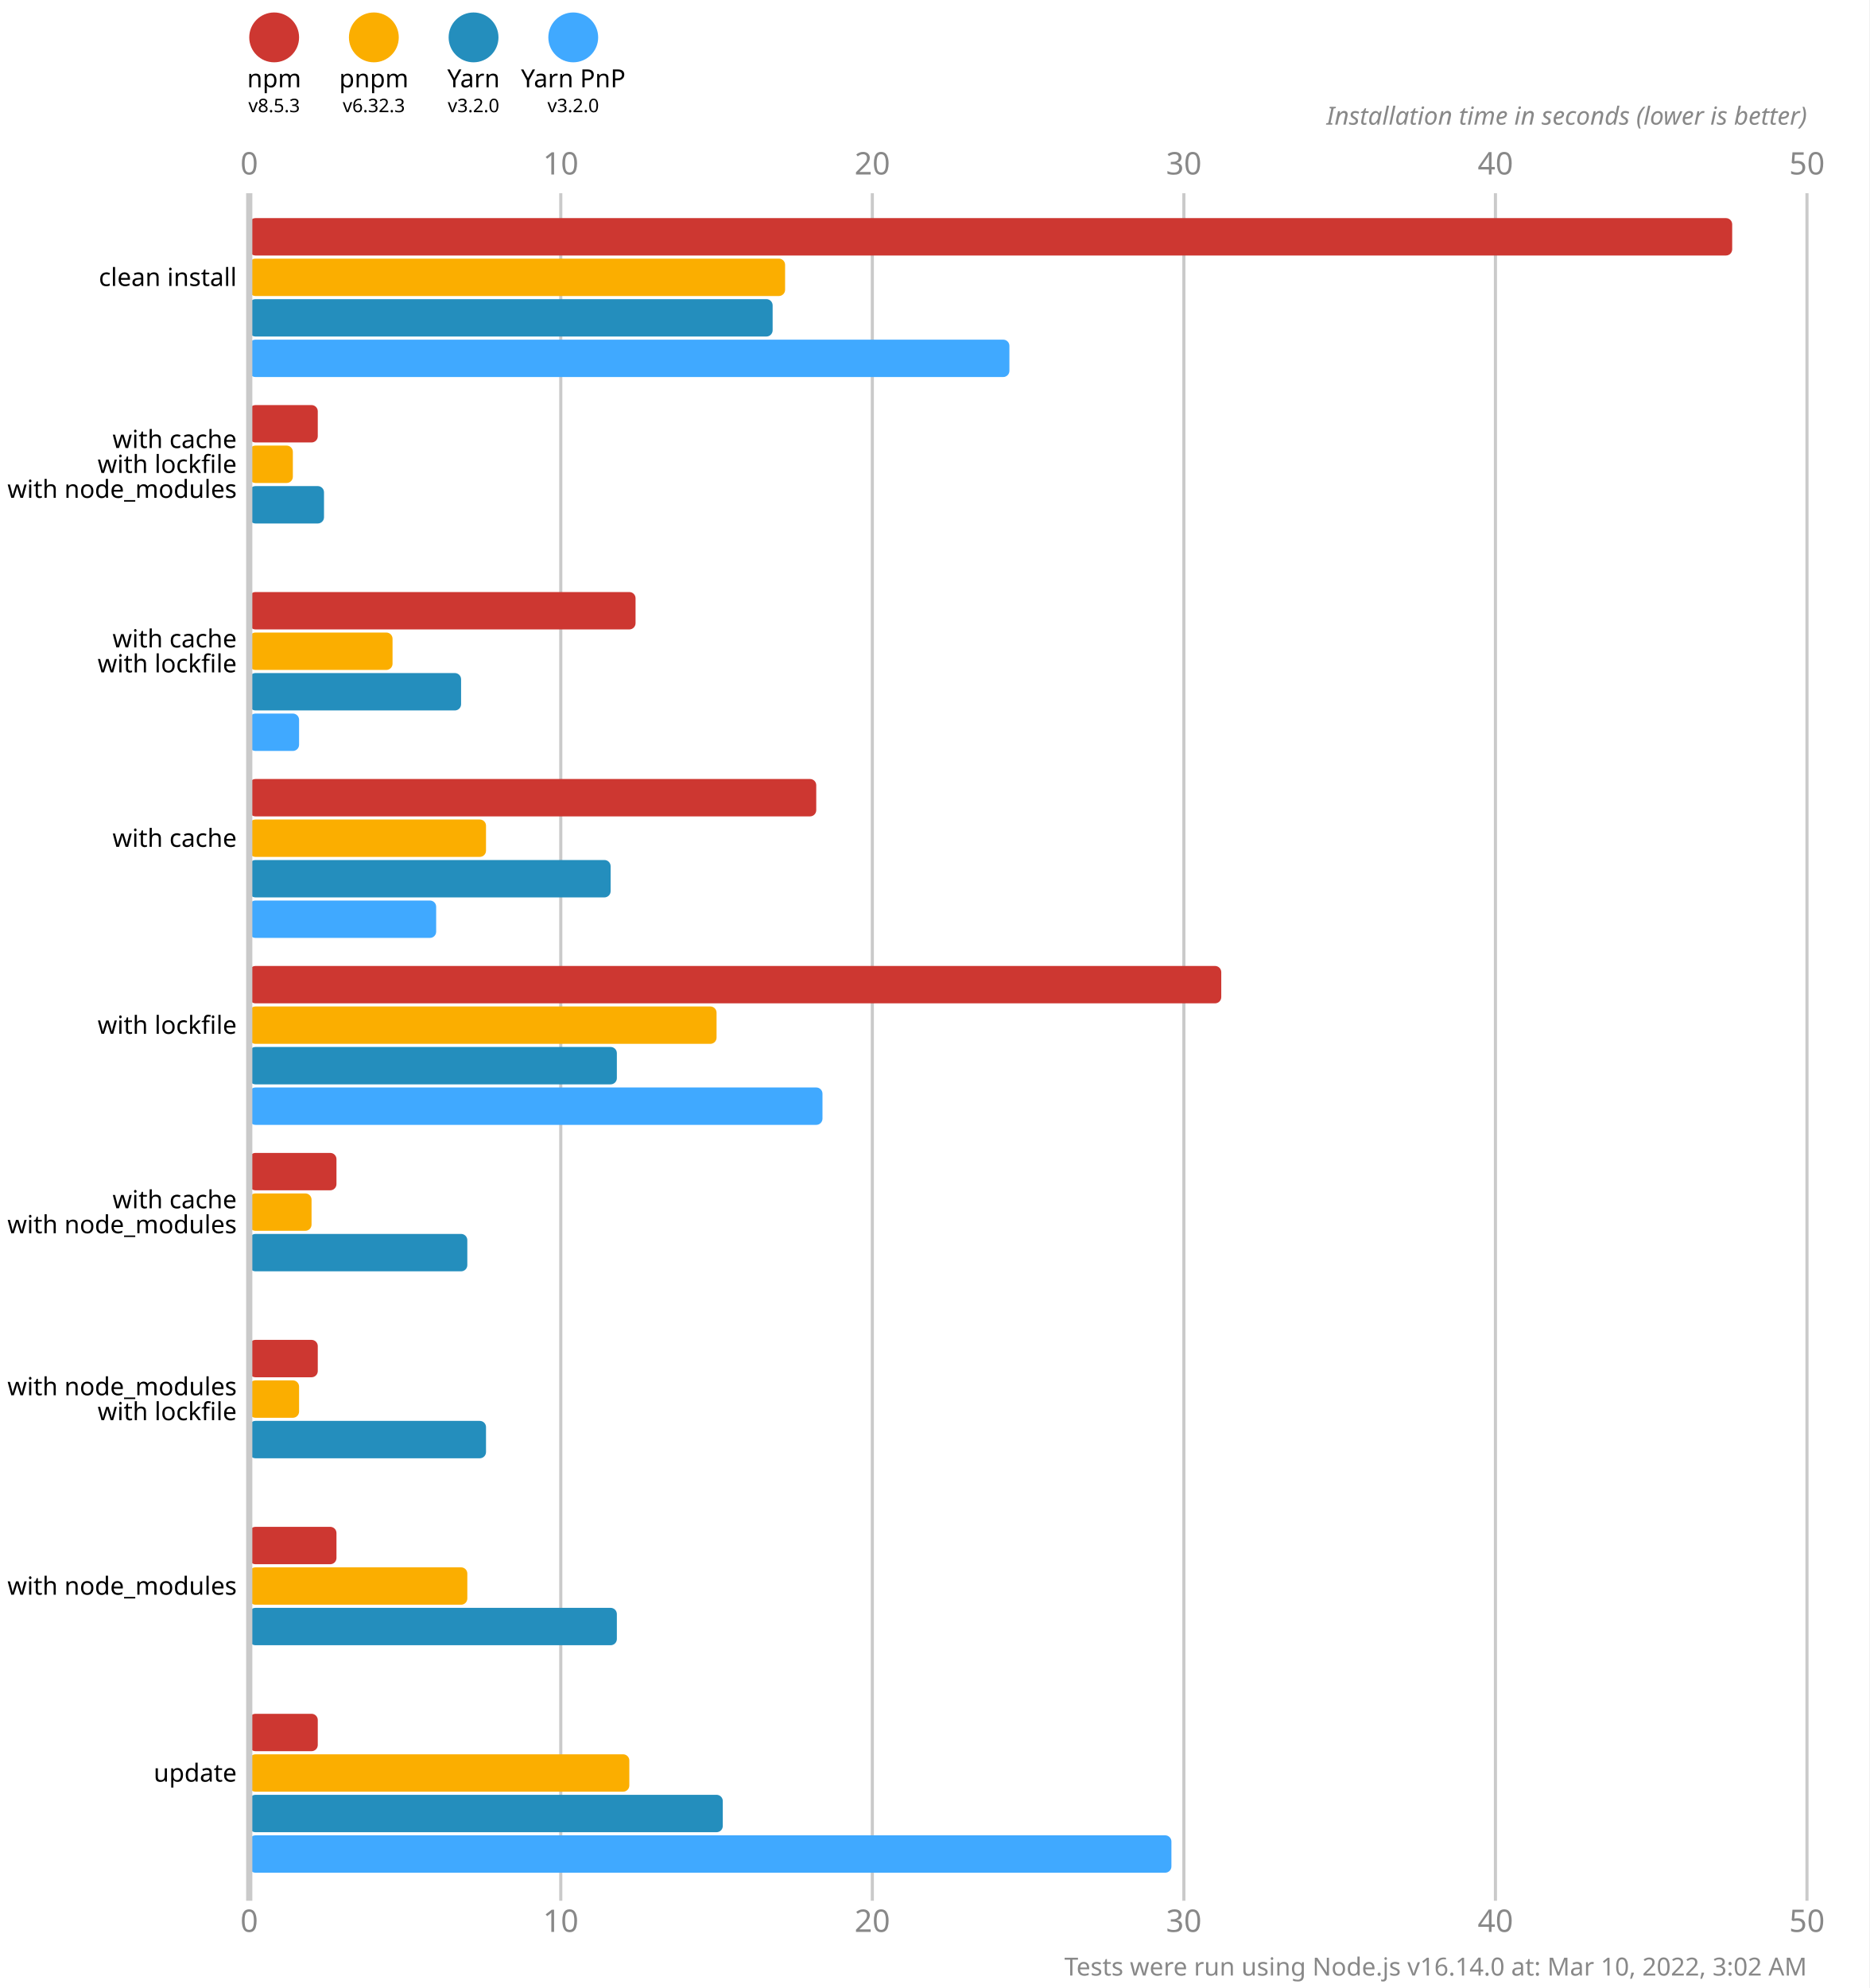
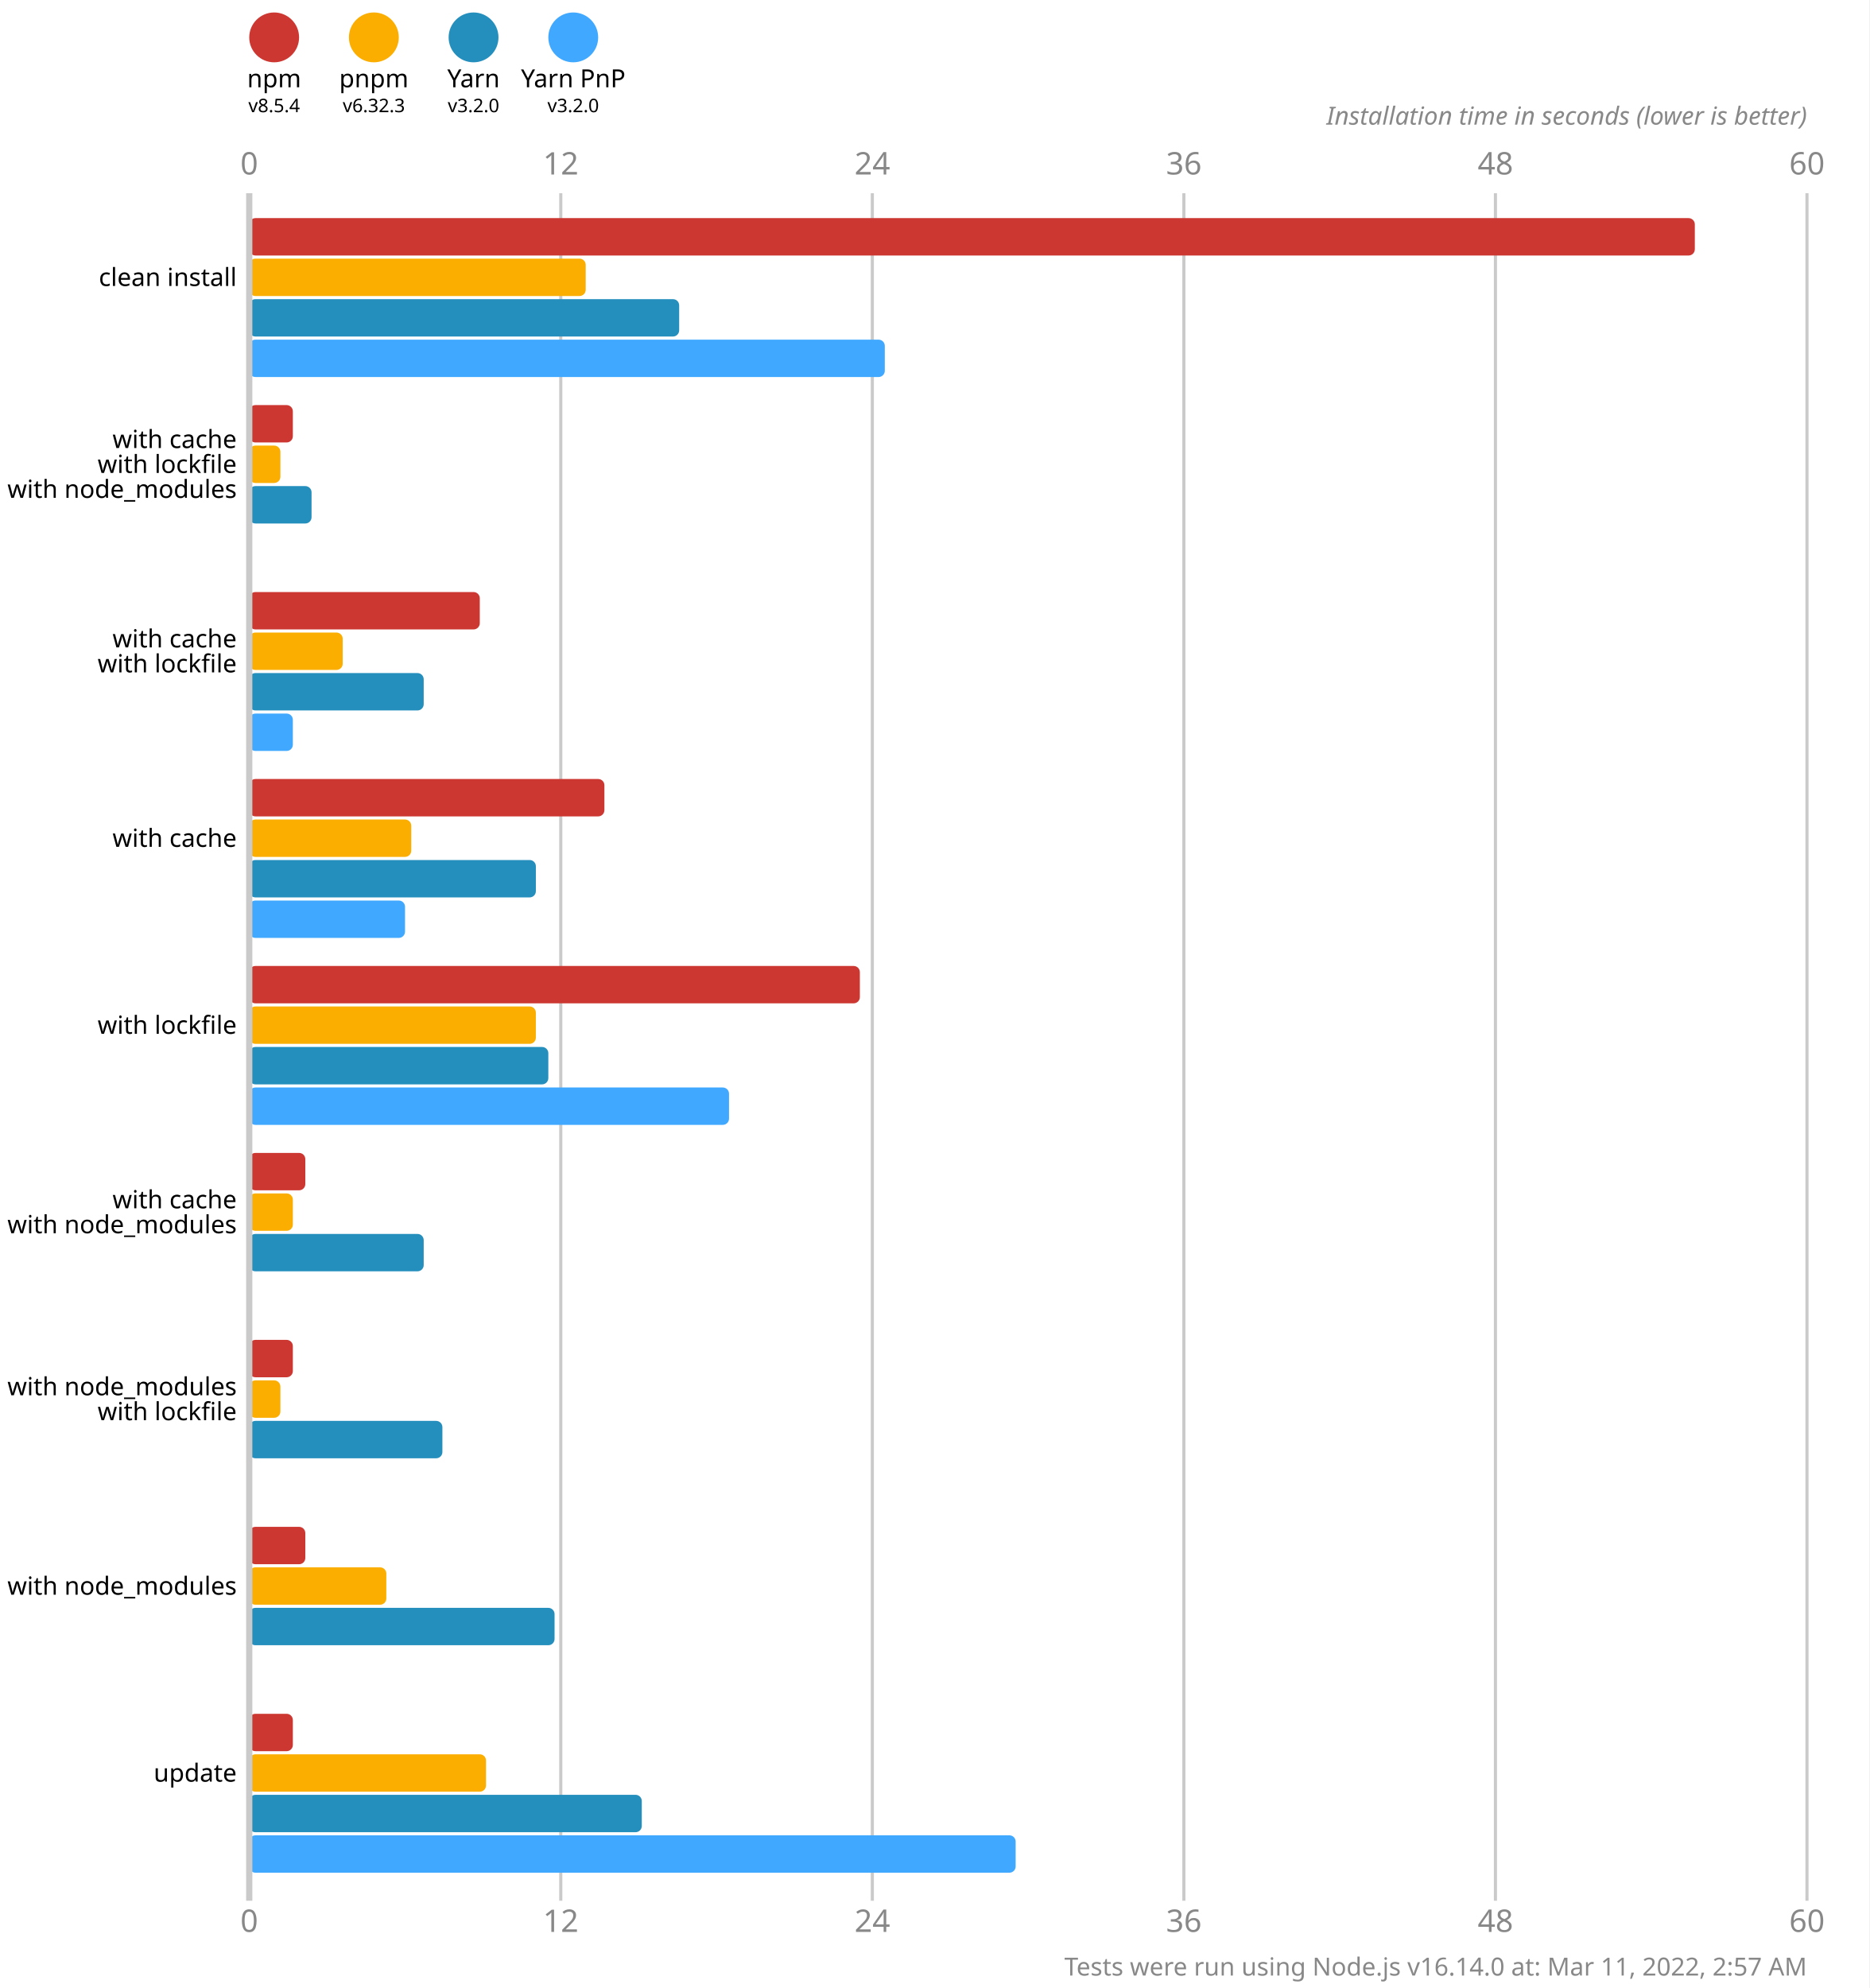
<svg xmlns="http://www.w3.org/2000/svg" version="1.1" viewBox="0 0 300 319">
  <style>
    .font { font-family: sans-serif; }
    .s3 { font-size: 3px; }
    .s4 { font-size: 4px; }
    .s5 { font-size: 5px; }
    .line { stroke: #cacaca; }
    .width { stroke-width: 0.5; }
    .text { fill: #888; }
  </style>
  <rect x="0" y="0" width="300" height="319" fill="#fff" />
  <circle cx="44" cy="6" r="4" fill="#cd3731" />
  <text x="44" y="14" class="font s4" text-anchor="middle">npm</text>
-   <text x="44" y="18" class="font s3" text-anchor="middle">v8.5.3</text>
+   <text x="44" y="18" class="font s3" text-anchor="middle">v8.5.4</text>
  <circle cx="60" cy="6" r="4" fill="#fbae00" />
  <text x="60" y="14" class="font s4" text-anchor="middle">pnpm</text>
  <text x="60" y="18" class="font s3" text-anchor="middle">v6.32.3</text>
  <circle cx="76" cy="6" r="4" fill="#248ebd" />
  <text x="76" y="14" class="font s4" text-anchor="middle">Yarn</text>
  <text x="76" y="18" class="font s3" text-anchor="middle">v3.2.0</text>
  <circle cx="92" cy="6" r="4" fill="#40a9ff" />
  <text x="92" y="14" class="font s4" text-anchor="middle">Yarn PnP</text>
  <text x="92" y="18" class="font s3" text-anchor="middle">v3.2.0</text>
  <text x="40" y="28" class="font s5 text" text-anchor="middle">0</text>
  <text x="40" y="310" class="font s5 text" text-anchor="middle">0</text>
  <line x1="90" y1="31" x2="90" y2="305" class="line width" />
-   <text x="90" y="28" class="font s5 text" text-anchor="middle">10</text>
-   <text x="90" y="310" class="font s5 text" text-anchor="middle">10</text>
+   <text x="90" y="28" class="font s5 text" text-anchor="middle">12</text>
+   <text x="90" y="310" class="font s5 text" text-anchor="middle">12</text>
  <line x1="140" y1="31" x2="140" y2="305" class="line width" />
-   <text x="140" y="28" class="font s5 text" text-anchor="middle">20</text>
-   <text x="140" y="310" class="font s5 text" text-anchor="middle">20</text>
+   <text x="140" y="28" class="font s5 text" text-anchor="middle">24</text>
+   <text x="140" y="310" class="font s5 text" text-anchor="middle">24</text>
  <line x1="190" y1="31" x2="190" y2="305" class="line width" />
-   <text x="190" y="28" class="font s5 text" text-anchor="middle">30</text>
-   <text x="190" y="310" class="font s5 text" text-anchor="middle">30</text>
+   <text x="190" y="28" class="font s5 text" text-anchor="middle">36</text>
+   <text x="190" y="310" class="font s5 text" text-anchor="middle">36</text>
  <line x1="240" y1="31" x2="240" y2="305" class="line width" />
-   <text x="240" y="28" class="font s5 text" text-anchor="middle">40</text>
-   <text x="240" y="310" class="font s5 text" text-anchor="middle">40</text>
+   <text x="240" y="28" class="font s5 text" text-anchor="middle">48</text>
+   <text x="240" y="310" class="font s5 text" text-anchor="middle">48</text>
  <line x1="290" y1="31" x2="290" y2="305" class="line width" />
-   <text x="290" y="28" class="font s5 text" text-anchor="middle">50</text>
-   <text x="290" y="310" class="font s5 text" text-anchor="middle">50</text>
+   <text x="290" y="28" class="font s5 text" text-anchor="middle">60</text>
+   <text x="290" y="310" class="font s5 text" text-anchor="middle">60</text>
  <text x="290" y="20" class="font s4 text" font-style="italic" text-anchor="end">Installation time in seconds (lower is better)</text>
-   <rect x="40" y="35" width="238" height="6" fill="#cd3731" rx="1" ry="1" />
-   <rect x="40" y="41.5" width="86" height="6" fill="#fbae00" rx="1" ry="1" />
-   <rect x="40" y="48" width="84" height="6" fill="#248ebd" rx="1" ry="1" />
-   <rect x="40" y="54.5" width="122" height="6" fill="#40a9ff" rx="1" ry="1" />
-   <rect x="40" y="65" width="11" height="6" fill="#cd3731" rx="1" ry="1" />
-   <rect x="40" y="71.5" width="7" height="6" fill="#fbae00" rx="1" ry="1" />
-   <rect x="40" y="78" width="12" height="6" fill="#248ebd" rx="1" ry="1" />
+   <rect x="40" y="35" width="232" height="6" fill="#cd3731" rx="1" ry="1" />
+   <rect x="40" y="41.5" width="54" height="6" fill="#fbae00" rx="1" ry="1" />
+   <rect x="40" y="48" width="69" height="6" fill="#248ebd" rx="1" ry="1" />
+   <rect x="40" y="54.5" width="102" height="6" fill="#40a9ff" rx="1" ry="1" />
+   <rect x="40" y="65" width="7" height="6" fill="#cd3731" rx="1" ry="1" />
+   <rect x="40" y="71.5" width="5" height="6" fill="#fbae00" rx="1" ry="1" />
+   <rect x="40" y="78" width="10" height="6" fill="#248ebd" rx="1" ry="1" />
  <rect x="40" y="84.5" width="0" height="6" fill="#40a9ff" rx="1" ry="1" />
-   <rect x="40" y="95" width="62" height="6" fill="#cd3731" rx="1" ry="1" />
-   <rect x="40" y="101.5" width="23" height="6" fill="#fbae00" rx="1" ry="1" />
-   <rect x="40" y="108" width="34" height="6" fill="#248ebd" rx="1" ry="1" />
-   <rect x="40" y="114.5" width="8" height="6" fill="#40a9ff" rx="1" ry="1" />
-   <rect x="40" y="125" width="91" height="6" fill="#cd3731" rx="1" ry="1" />
-   <rect x="40" y="131.5" width="38" height="6" fill="#fbae00" rx="1" ry="1" />
-   <rect x="40" y="138" width="58" height="6" fill="#248ebd" rx="1" ry="1" />
-   <rect x="40" y="144.5" width="30" height="6" fill="#40a9ff" rx="1" ry="1" />
-   <rect x="40" y="155" width="156" height="6" fill="#cd3731" rx="1" ry="1" />
-   <rect x="40" y="161.5" width="75" height="6" fill="#fbae00" rx="1" ry="1" />
-   <rect x="40" y="168" width="59" height="6" fill="#248ebd" rx="1" ry="1" />
-   <rect x="40" y="174.5" width="92" height="6" fill="#40a9ff" rx="1" ry="1" />
-   <rect x="40" y="185" width="14" height="6" fill="#cd3731" rx="1" ry="1" />
-   <rect x="40" y="191.5" width="10" height="6" fill="#fbae00" rx="1" ry="1" />
-   <rect x="40" y="198" width="35" height="6" fill="#248ebd" rx="1" ry="1" />
+   <rect x="40" y="95" width="37" height="6" fill="#cd3731" rx="1" ry="1" />
+   <rect x="40" y="101.5" width="15" height="6" fill="#fbae00" rx="1" ry="1" />
+   <rect x="40" y="108" width="28" height="6" fill="#248ebd" rx="1" ry="1" />
+   <rect x="40" y="114.5" width="7" height="6" fill="#40a9ff" rx="1" ry="1" />
+   <rect x="40" y="125" width="57" height="6" fill="#cd3731" rx="1" ry="1" />
+   <rect x="40" y="131.5" width="26" height="6" fill="#fbae00" rx="1" ry="1" />
+   <rect x="40" y="138" width="46" height="6" fill="#248ebd" rx="1" ry="1" />
+   <rect x="40" y="144.5" width="25" height="6" fill="#40a9ff" rx="1" ry="1" />
+   <rect x="40" y="155" width="98" height="6" fill="#cd3731" rx="1" ry="1" />
+   <rect x="40" y="161.5" width="46" height="6" fill="#fbae00" rx="1" ry="1" />
+   <rect x="40" y="168" width="48" height="6" fill="#248ebd" rx="1" ry="1" />
+   <rect x="40" y="174.5" width="77" height="6" fill="#40a9ff" rx="1" ry="1" />
+   <rect x="40" y="185" width="9" height="6" fill="#cd3731" rx="1" ry="1" />
+   <rect x="40" y="191.5" width="7" height="6" fill="#fbae00" rx="1" ry="1" />
+   <rect x="40" y="198" width="28" height="6" fill="#248ebd" rx="1" ry="1" />
  <rect x="40" y="204.5" width="0" height="6" fill="#40a9ff" rx="1" ry="1" />
-   <rect x="40" y="215" width="11" height="6" fill="#cd3731" rx="1" ry="1" />
-   <rect x="40" y="221.5" width="8" height="6" fill="#fbae00" rx="1" ry="1" />
-   <rect x="40" y="228" width="38" height="6" fill="#248ebd" rx="1" ry="1" />
+   <rect x="40" y="215" width="7" height="6" fill="#cd3731" rx="1" ry="1" />
+   <rect x="40" y="221.5" width="5" height="6" fill="#fbae00" rx="1" ry="1" />
+   <rect x="40" y="228" width="31" height="6" fill="#248ebd" rx="1" ry="1" />
  <rect x="40" y="234.5" width="0" height="6" fill="#40a9ff" rx="1" ry="1" />
-   <rect x="40" y="245" width="14" height="6" fill="#cd3731" rx="1" ry="1" />
-   <rect x="40" y="251.5" width="35" height="6" fill="#fbae00" rx="1" ry="1" />
-   <rect x="40" y="258" width="59" height="6" fill="#248ebd" rx="1" ry="1" />
+   <rect x="40" y="245" width="9" height="6" fill="#cd3731" rx="1" ry="1" />
+   <rect x="40" y="251.5" width="22" height="6" fill="#fbae00" rx="1" ry="1" />
+   <rect x="40" y="258" width="49" height="6" fill="#248ebd" rx="1" ry="1" />
  <rect x="40" y="264.5" width="0" height="6" fill="#40a9ff" rx="1" ry="1" />
-   <rect x="40" y="275" width="11" height="6" fill="#cd3731" rx="1" ry="1" />
-   <rect x="40" y="281.5" width="61" height="6" fill="#fbae00" rx="1" ry="1" />
-   <rect x="40" y="288" width="76" height="6" fill="#248ebd" rx="1" ry="1" />
-   <rect x="40" y="294.5" width="148" height="6" fill="#40a9ff" rx="1" ry="1" />
+   <rect x="40" y="275" width="7" height="6" fill="#cd3731" rx="1" ry="1" />
+   <rect x="40" y="281.5" width="38" height="6" fill="#fbae00" rx="1" ry="1" />
+   <rect x="40" y="288" width="63" height="6" fill="#248ebd" rx="1" ry="1" />
+   <rect x="40" y="294.5" width="123" height="6" fill="#40a9ff" rx="1" ry="1" />
  <line x1="40" y1="31" x2="40" y2="305" class="line" />
  <text x="38" y="44.5" class="font s4" dominant-baseline="middle" text-anchor="end">clean install</text>
  <text x="38" y="70.5" class="font s4" dominant-baseline="middle" text-anchor="end">with cache</text>
  <text x="38" y="74.5" class="font s4" dominant-baseline="middle" text-anchor="end">with lockfile</text>
  <text x="38" y="78.5" class="font s4" dominant-baseline="middle" text-anchor="end">with node_modules</text>
  <text x="38" y="102.5" class="font s4" dominant-baseline="middle" text-anchor="end">with cache</text>
  <text x="38" y="106.5" class="font s4" dominant-baseline="middle" text-anchor="end">with lockfile</text>
  <text x="38" y="134.5" class="font s4" dominant-baseline="middle" text-anchor="end">with cache</text>
  <text x="38" y="164.5" class="font s4" dominant-baseline="middle" text-anchor="end">with lockfile</text>
  <text x="38" y="192.5" class="font s4" dominant-baseline="middle" text-anchor="end">with cache</text>
  <text x="38" y="196.5" class="font s4" dominant-baseline="middle" text-anchor="end">with node_modules</text>
  <text x="38" y="222.5" class="font s4" dominant-baseline="middle" text-anchor="end">with node_modules</text>
  <text x="38" y="226.5" class="font s4" dominant-baseline="middle" text-anchor="end">with lockfile</text>
  <text x="38" y="254.5" class="font s4" dominant-baseline="middle" text-anchor="end">with node_modules</text>
  <text x="38" y="284.5" class="font s4" dominant-baseline="middle" text-anchor="end">update</text>
-   <text x="290" y="317" class="font s4 text" text-anchor="end">Tests were run using Node.js v16.14.0 at: Mar 10, 2022, 3:02 AM</text>
+   <text x="290" y="317" class="font s4 text" text-anchor="end">Tests were run using Node.js v16.14.0 at: Mar 11, 2022, 2:57 AM</text>
</svg>
